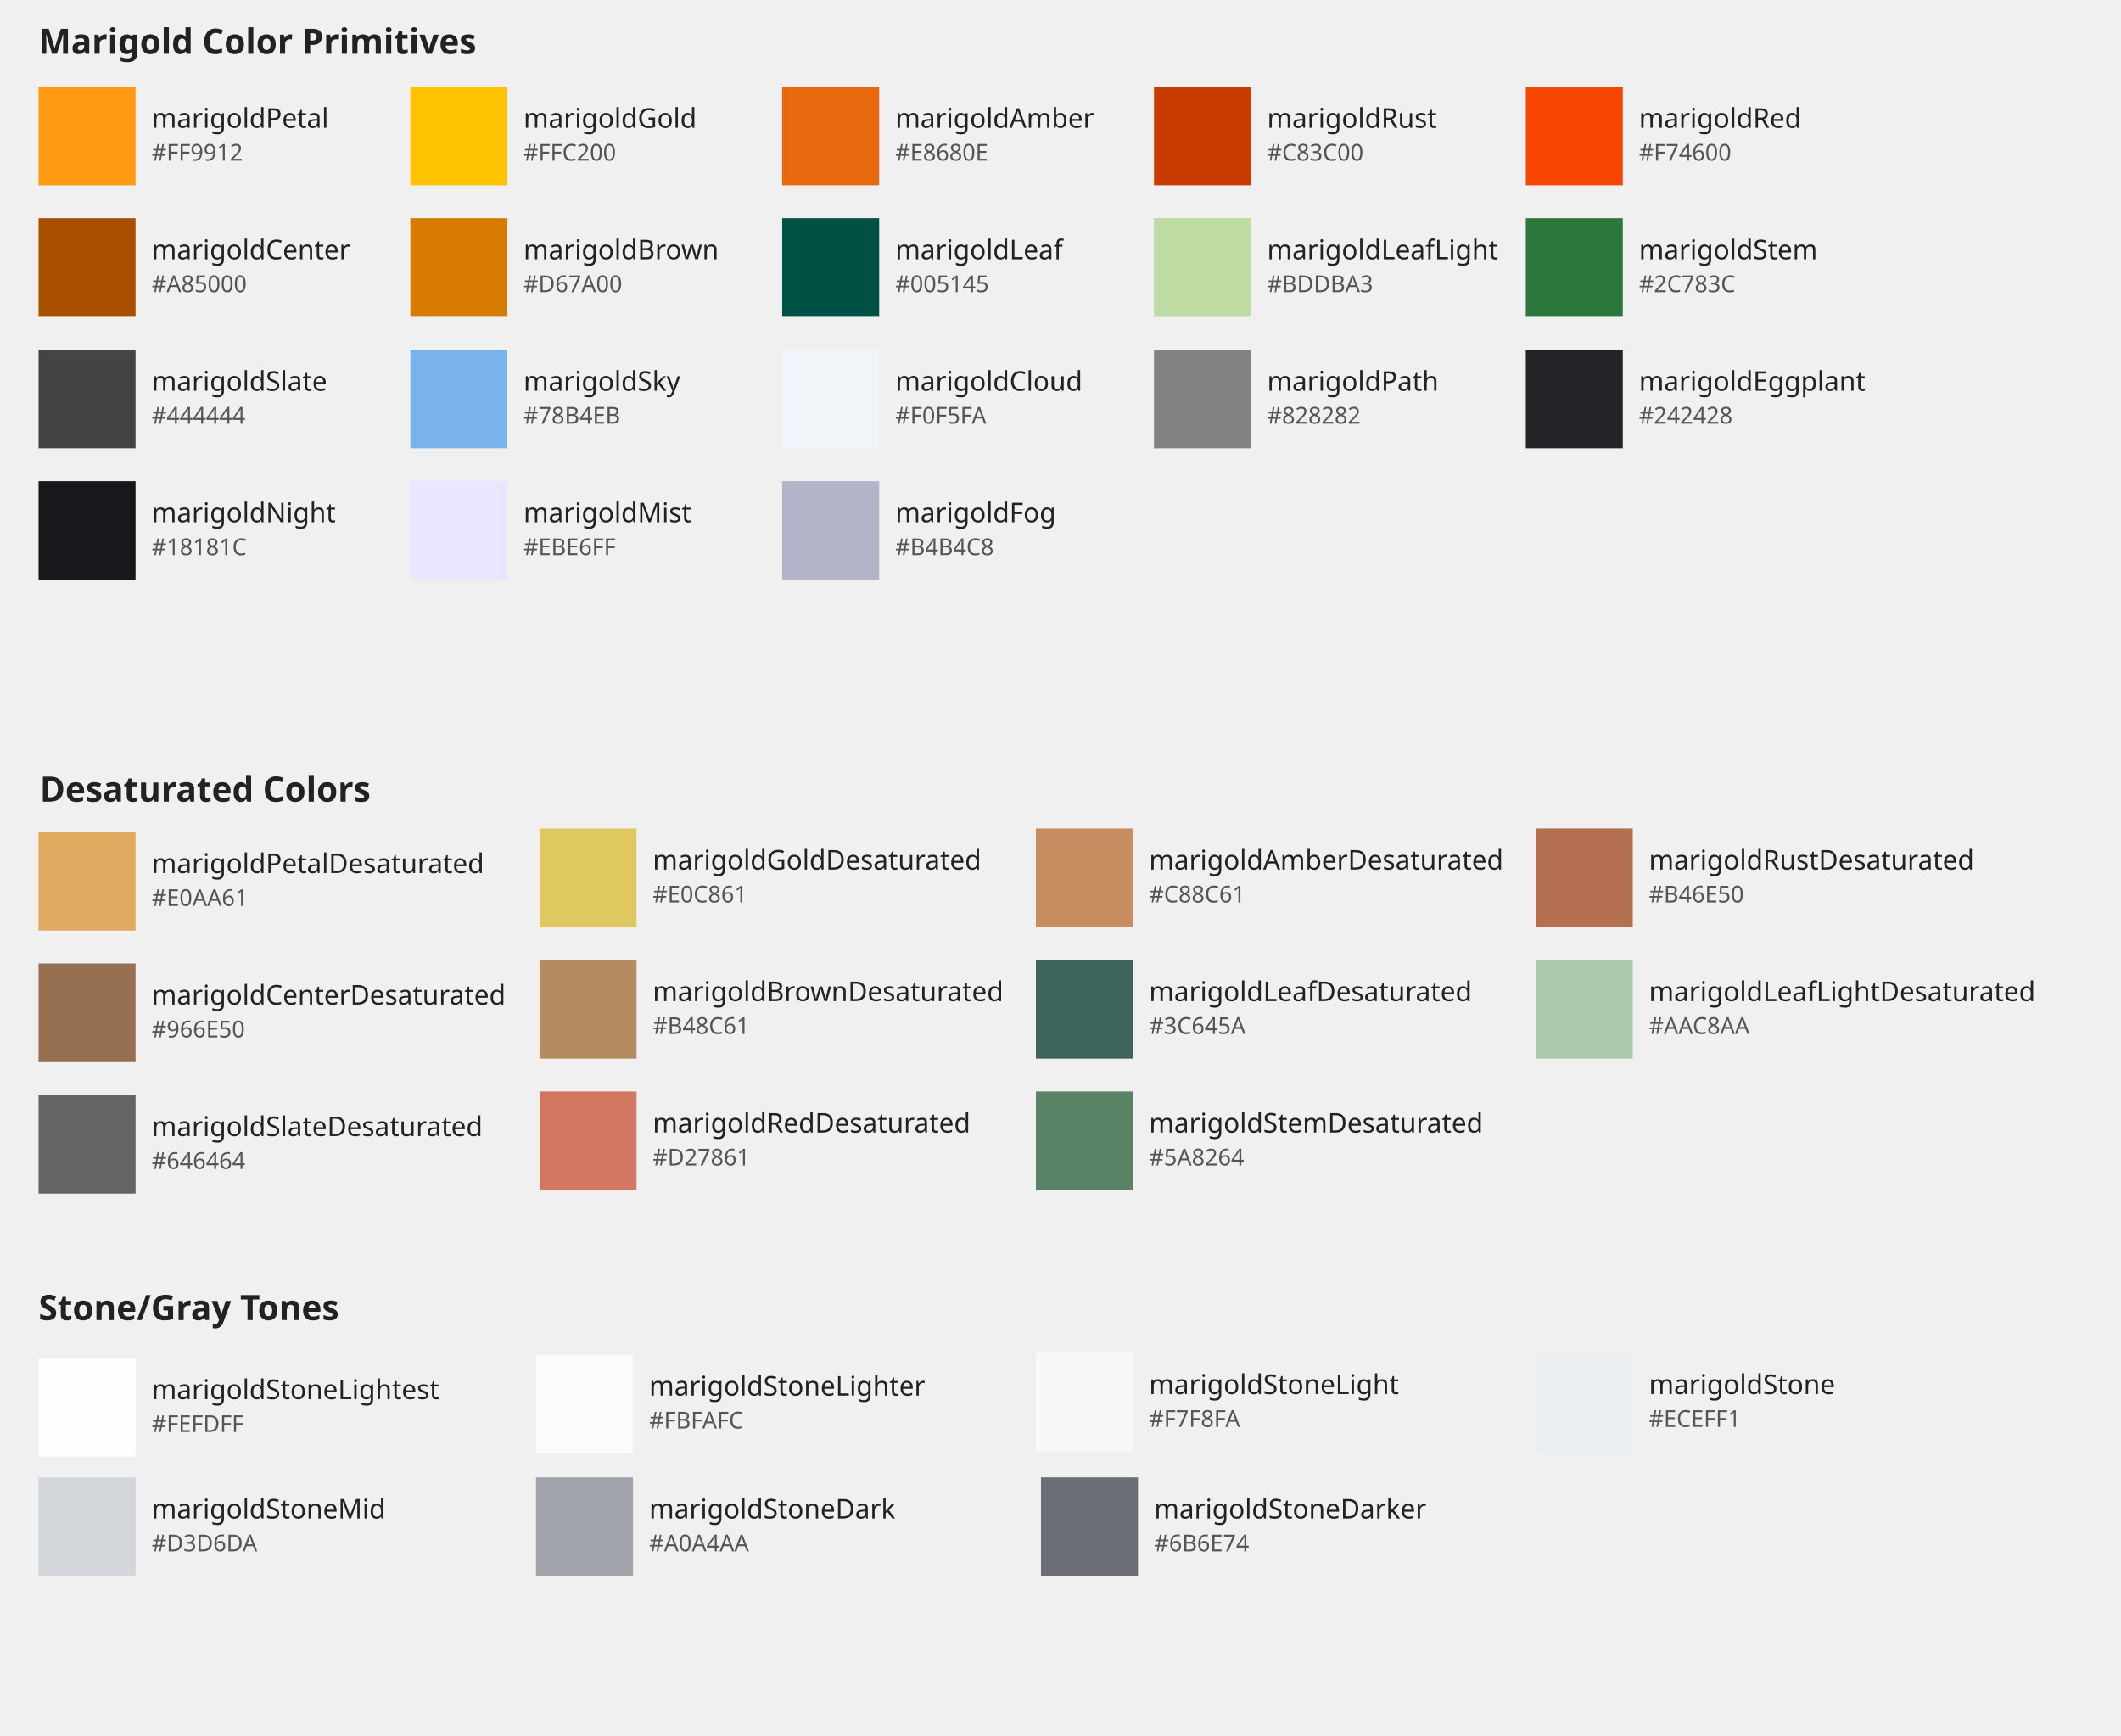
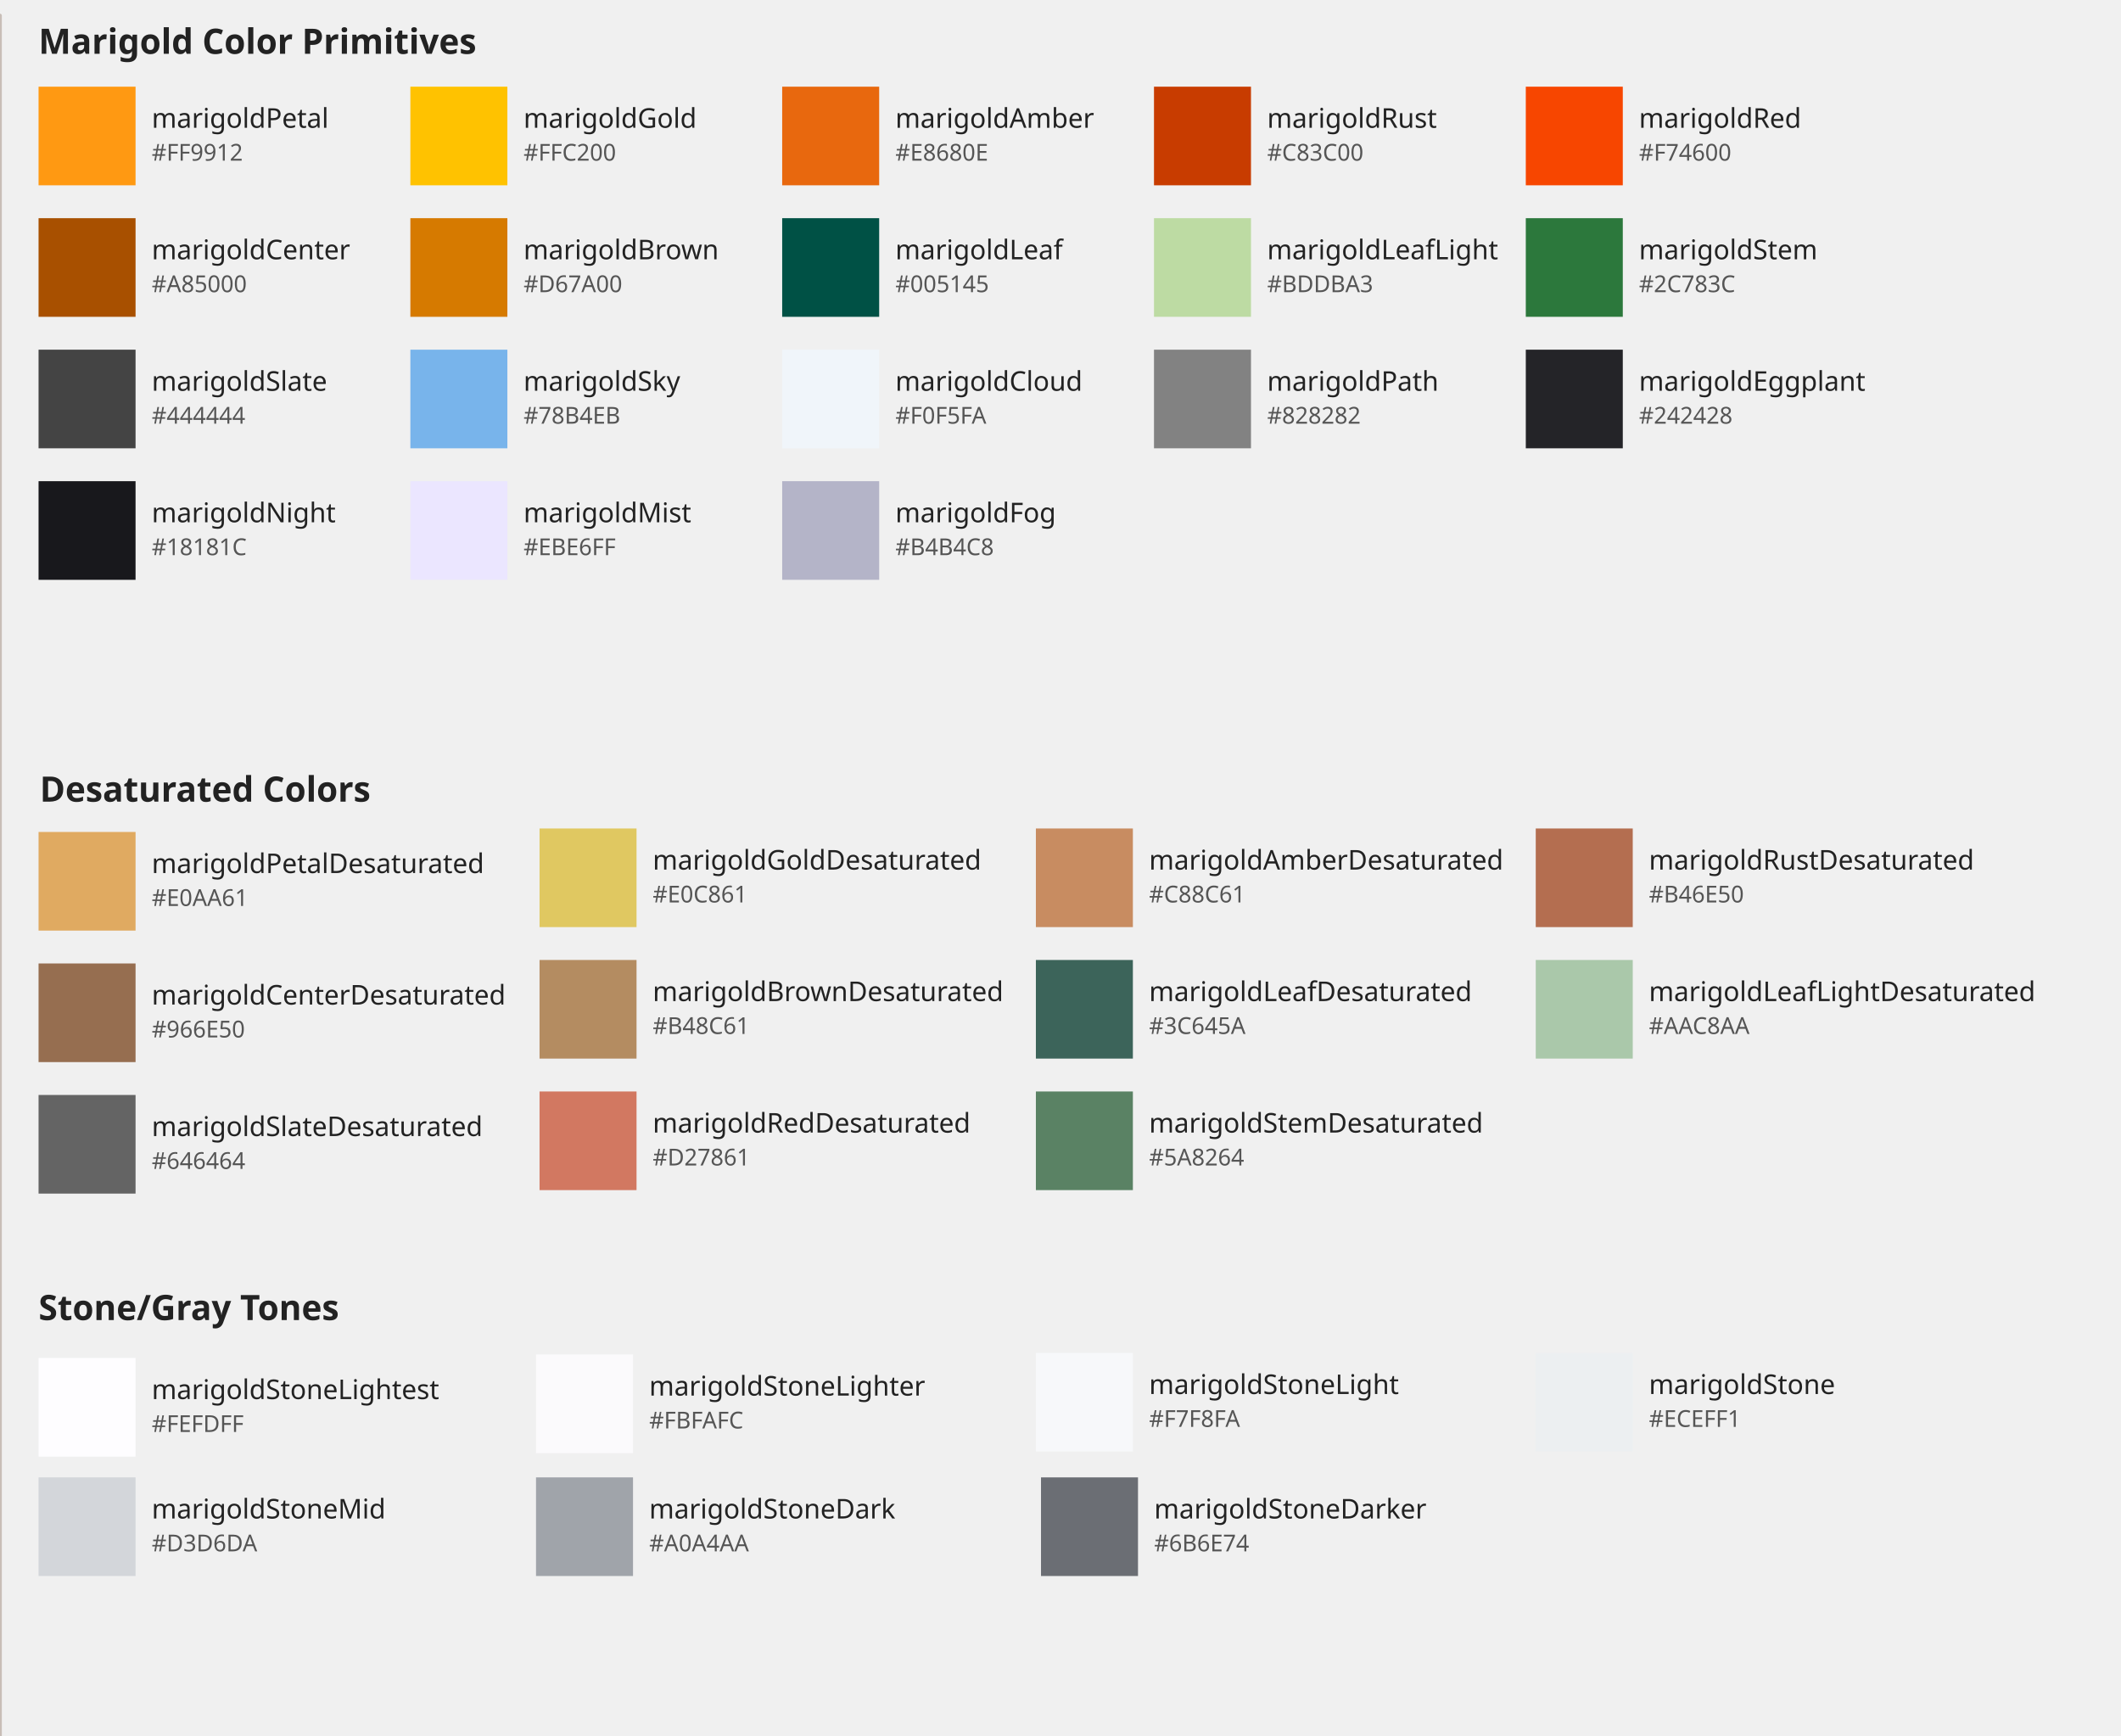
<svg xmlns="http://www.w3.org/2000/svg" width="1100" height="900" style="background:#fff;font-family:sans-serif" version="1.1" id="svg71">
  <defs id="defs71" />
  <style id="style1">
    .label { font-size: 14px; fill: #222; }
    .hex { font-size: 12px; fill: #555; }
    .title { font-size: 18px; font-weight: bold; fill: #222; }
  </style>
  <text x="20.167" y="27.671" class="title" id="text1" transform="scale(0.9917376,1.008331)" style="stroke-width:1">Marigold Color Primitives</text>
  <text x="20.801" y="412.274" class="title" id="text2" transform="scale(0.9917376,1.008331)" style="stroke-width:1">Desaturated Colors</text>
  <text x="20.167" y="678.884" class="title" id="text3" transform="scale(0.9917376,1.008331)" style="stroke-width:1">Stone/Gray Tones</text>
  <rect x="20" y="44.95" width="50.303" height="51.145" fill="#ff9912" id="rect3" style="stroke-width:1" />
  <text x="79.343" y="65.713" class="label" id="text4" transform="scale(0.9917376,1.008331)" style="stroke-width:1">marigoldPetal</text>
  <text x="79.343" y="82.62" class="hex" id="text5" transform="scale(0.9917376,1.008331)" style="stroke-width:1">#FF9912</text>
  <rect x="212.829" y="44.95" width="50.303" height="51.145" fill="#ffc200" id="rect5" style="stroke-width:1" />
  <text x="273.778" y="65.713" class="label" id="text6" transform="scale(0.9917376,1.008331)" style="stroke-width:1">marigoldGold</text>
  <text x="273.778" y="82.62" class="hex" id="text7" transform="scale(0.9917376,1.008331)" style="stroke-width:1">#FFC200</text>
  <rect x="405.658" y="44.95" width="50.303" height="51.145" fill="#e8680e" id="rect7" style="stroke-width:1" />
  <text x="468.214" y="65.713" class="label" id="text8" transform="scale(0.9917376,1.008331)" style="stroke-width:1">marigoldAmber</text>
  <text x="468.214" y="82.62" class="hex" id="text9" transform="scale(0.9917376,1.008331)" style="stroke-width:1">#E8680E</text>
  <rect x="598.487" y="44.95" width="50.303" height="51.145" fill="#c83c00" id="rect9" style="stroke-width:1" />
  <text x="662.649" y="65.713" class="label" id="text10" transform="scale(0.9917376,1.008331)" style="stroke-width:1">marigoldRust</text>
  <text x="662.649" y="82.62" class="hex" id="text11" transform="scale(0.9917376,1.008331)" style="stroke-width:1">#C83C00</text>
  <rect x="791.316" y="44.95" width="50.303" height="51.145" fill="#f74600" id="rect11" style="stroke-width:1" />
  <text x="857.085" y="65.713" class="label" id="text12" transform="scale(0.9917376,1.008331)" style="stroke-width:1">marigoldRed</text>
  <text x="857.085" y="82.62" class="hex" id="text13" transform="scale(0.9917376,1.008331)" style="stroke-width:1">#F74600</text>
  <rect x="20" y="113.143" width="50.303" height="51.145" fill="#a85000" id="rect13" style="stroke-width:1" />
  <text x="79.343" y="133.343" class="label" id="text14" transform="scale(0.9917376,1.008331)" style="stroke-width:1">marigoldCenter</text>
  <text x="79.343" y="150.25" class="hex" id="text15" transform="scale(0.9917376,1.008331)" style="stroke-width:1">#A85000</text>
  <rect x="212.829" y="113.143" width="50.303" height="51.145" fill="#d67a00" id="rect15" style="stroke-width:1" />
  <text x="273.778" y="133.343" class="label" id="text16" transform="scale(0.9917376,1.008331)" style="stroke-width:1">marigoldBrown</text>
  <text x="273.778" y="150.25" class="hex" id="text17" transform="scale(0.9917376,1.008331)" style="stroke-width:1">#D67A00</text>
  <rect x="405.658" y="113.143" width="50.303" height="51.145" fill="#005145" id="rect17" style="stroke-width:1" />
  <text x="468.214" y="133.343" class="label" id="text18" transform="scale(0.9917376,1.008331)" style="stroke-width:1">marigoldLeaf</text>
  <text x="468.214" y="150.25" class="hex" id="text19" transform="scale(0.9917376,1.008331)" style="stroke-width:1">#005145</text>
  <rect x="598.487" y="113.143" width="50.303" height="51.145" fill="#bddba3" id="rect19" style="stroke-width:1" />
  <text x="662.649" y="133.343" class="label" id="text20" transform="scale(0.9917376,1.008331)" style="stroke-width:1">marigoldLeafLight</text>
  <text x="662.649" y="150.25" class="hex" id="text21" transform="scale(0.9917376,1.008331)" style="stroke-width:1">#BDDBA3</text>
  <rect x="791.316" y="113.143" width="50.303" height="51.145" fill="#2c783c" id="rect21" style="stroke-width:1" />
  <text x="857.085" y="133.343" class="label" id="text22" transform="scale(0.9917376,1.008331)" style="stroke-width:1">marigoldStem</text>
  <text x="857.085" y="150.25" class="hex" id="text23" transform="scale(0.9917376,1.008331)" style="stroke-width:1">#2C783C</text>
  <rect x="20" y="181.336" width="50.303" height="51.145" fill="#444444" id="rect23" style="stroke-width:1" />
  <text x="79.343" y="200.972" class="label" id="text24" transform="scale(0.9917376,1.008331)" style="stroke-width:1">marigoldSlate</text>
  <text x="79.343" y="217.88" class="hex" id="text25" transform="scale(0.9917376,1.008331)" style="stroke-width:1">#444444</text>
  <rect x="212.829" y="181.336" width="50.303" height="51.145" fill="#78b4eb" id="rect25" style="stroke-width:1" />
  <text x="273.778" y="200.972" class="label" id="text26" transform="scale(0.9917376,1.008331)" style="stroke-width:1">marigoldSky</text>
  <text x="273.778" y="217.88" class="hex" id="text27" transform="scale(0.9917376,1.008331)" style="stroke-width:1">#78B4EB</text>
  <rect x="405.658" y="181.336" width="50.303" height="51.145" fill="#f0f5fa" id="rect27" style="stroke-width:1" />
  <text x="468.214" y="200.972" class="label" id="text28" transform="scale(0.9917376,1.008331)" style="stroke-width:1">marigoldCloud</text>
  <text x="468.214" y="217.88" class="hex" id="text29" transform="scale(0.9917376,1.008331)" style="stroke-width:1">#F0F5FA</text>
  <rect x="598.487" y="181.336" width="50.303" height="51.145" fill="#828282" id="rect29" style="stroke-width:1" />
  <text x="662.649" y="200.972" class="label" id="text30" transform="scale(0.9917376,1.008331)" style="stroke-width:1">marigoldPath</text>
  <text x="662.649" y="217.88" class="hex" id="text31" transform="scale(0.9917376,1.008331)" style="stroke-width:1">#828282</text>
  <rect x="791.316" y="181.336" width="50.303" height="51.145" fill="#242428" id="rect31" style="stroke-width:1" />
  <text x="857.085" y="200.972" class="label" id="text32" transform="scale(0.9917376,1.008331)" style="stroke-width:1">marigoldEggplant</text>
  <text x="857.085" y="217.88" class="hex" id="text33" transform="scale(0.9917376,1.008331)" style="stroke-width:1">#242428</text>
  <rect x="20" y="249.529" width="50.303" height="51.145" fill="#18181c" id="rect33" style="stroke-width:1" />
  <text x="79.343" y="268.602" class="label" id="text34" transform="scale(0.9917376,1.008331)" style="stroke-width:1">marigoldNight</text>
  <text x="79.343" y="285.509" class="hex" id="text35" transform="scale(0.9917376,1.008331)" style="stroke-width:1">#18181C</text>
  <rect x="212.829" y="249.529" width="50.303" height="51.145" fill="#ebe6ff" id="rect35" style="stroke-width:1" />
  <text x="273.778" y="268.602" class="label" id="text36" transform="scale(0.9917376,1.008331)" style="stroke-width:1">marigoldMist</text>
  <text x="273.778" y="285.509" class="hex" id="text37" transform="scale(0.9917376,1.008331)" style="stroke-width:1">#EBE6FF</text>
  <rect x="405.658" y="249.529" width="50.303" height="51.145" fill="#b4b4c8" id="rect37" style="stroke-width:1" />
  <text x="468.214" y="268.602" class="label" id="text38" transform="scale(0.9917376,1.008331)" style="stroke-width:1">marigoldFog</text>
  <text x="468.214" y="285.509" class="hex" id="text39" transform="scale(0.9917376,1.008331)" style="stroke-width:1">#B4B4C8</text>
  <rect x="20" y="431.436" width="50.303" height="51.145" fill="#e0aa61" id="rect39" style="stroke-width:1" />
  <text x="79.343" y="449.005" class="label" id="text40" transform="scale(0.9917376,1.008331)" style="stroke-width:1">marigoldPetalDesaturated</text>
  <text x="79.343" y="465.913" class="hex" id="text41" transform="scale(0.9917376,1.008331)" style="stroke-width:1">#E0AA61</text>
  <rect x="279.818" y="429.627" width="50.303" height="51.145" fill="#e0c861" id="rect41" style="stroke-width:1" />
  <text x="341.325" y="447.212" class="label" id="text42" transform="scale(0.9917376,1.008331)" style="stroke-width:1">marigoldGoldDesaturated</text>
  <text x="341.325" y="464.119" class="hex" id="text43" transform="scale(0.9917376,1.008331)" style="stroke-width:1">#E0C861</text>
  <rect x="537.235" y="429.627" width="50.303" height="51.145" fill="#c88c61" id="rect43" style="stroke-width:1" />
  <text x="600.887" y="447.212" class="label" id="text44" transform="scale(0.9917376,1.008331)" style="stroke-width:1">marigoldAmberDesaturated</text>
  <text x="600.887" y="464.119" class="hex" id="text45" transform="scale(0.9917376,1.008331)" style="stroke-width:1">#C88C61</text>
  <rect x="796.477" y="429.627" width="50.303" height="51.145" fill="#b46e50" id="rect45" style="stroke-width:1" />
  <text x="862.288" y="447.212" class="label" id="text46" transform="scale(0.9917376,1.008331)" style="stroke-width:1">marigoldRustDesaturated</text>
  <text x="862.288" y="464.119" class="hex" id="text47" transform="scale(0.9917376,1.008331)" style="stroke-width:1">#B46E50</text>
  <rect x="279.818" y="566.014" width="50.303" height="51.145" fill="#d27861" id="rect47" style="stroke-width:1" />
  <text x="341.325" y="582.471" class="label" id="text48" transform="scale(0.9917376,1.008331)" style="stroke-width:1">marigoldRedDesaturated</text>
  <text x="341.325" y="599.379" class="hex" id="text49" transform="scale(0.9917376,1.008331)" style="stroke-width:1">#D27861</text>
  <rect x="20" y="499.629" width="50.303" height="51.145" fill="#966e50" id="rect49" style="stroke-width:1" />
  <text x="79.343" y="516.635" class="label" id="text50" transform="scale(0.9917376,1.008331)" style="stroke-width:1">marigoldCenterDesaturated</text>
  <text x="79.343" y="533.543" class="hex" id="text51" transform="scale(0.9917376,1.008331)" style="stroke-width:1">#966E50</text>
  <rect x="279.818" y="497.821" width="50.303" height="51.145" fill="#b48c61" id="rect51" style="stroke-width:1" />
  <text x="341.325" y="514.842" class="label" id="text52" transform="scale(0.9917376,1.008331)" style="stroke-width:1">marigoldBrownDesaturated</text>
  <text x="341.325" y="531.749" class="hex" id="text53" transform="scale(0.9917376,1.008331)" style="stroke-width:1">#B48C61</text>
  <rect x="537.235" y="497.821" width="50.303" height="51.145" fill="#3c645a" id="rect53" style="stroke-width:1" />
  <text x="600.887" y="514.842" class="label" id="text54" transform="scale(0.9917376,1.008331)" style="stroke-width:1">marigoldLeafDesaturated</text>
  <text x="600.887" y="531.749" class="hex" id="text55" transform="scale(0.9917376,1.008331)" style="stroke-width:1">#3C645A</text>
  <rect x="796.477" y="497.821" width="50.303" height="51.145" fill="#aac8aa" id="rect55" style="stroke-width:1" />
  <text x="862.288" y="514.842" class="label" id="text56" transform="scale(0.9917376,1.008331)" style="stroke-width:1">marigoldLeafLightDesaturated</text>
  <text x="862.288" y="531.749" class="hex" id="text57" transform="scale(0.9917376,1.008331)" style="stroke-width:1">#AAC8AA</text>
  <rect x="537.235" y="566.014" width="50.303" height="51.145" fill="#5a8264" id="rect57" style="stroke-width:1" />
  <text x="600.887" y="582.471" class="label" id="text58" transform="scale(0.9917376,1.008331)" style="stroke-width:1">marigoldStemDesaturated</text>
  <text x="600.887" y="599.379" class="hex" id="text59" transform="scale(0.9917376,1.008331)" style="stroke-width:1">#5A8264</text>
  <rect x="20" y="567.822" width="50.303" height="51.145" fill="#646464" id="rect59" style="stroke-width:1" />
  <text x="79.343" y="584.265" class="label" id="text60" transform="scale(0.9917376,1.008331)" style="stroke-width:1">marigoldSlateDesaturated</text>
  <text x="79.343" y="601.172" class="hex" id="text61" transform="scale(0.9917376,1.008331)" style="stroke-width:1">#646464</text>
  <rect x="537.235" y="701.588" width="50.303" height="51.145" fill="#f7f8fa" id="rect61" style="stroke-width:1" />
  <text x="600.887" y="716.925" class="label" id="text62" transform="scale(0.9917376,1.008331)" style="stroke-width:1">marigoldStoneLight</text>
  <text x="600.887" y="733.833" class="hex" id="text63" transform="scale(0.9917376,1.008331)" style="stroke-width:1">#F7F8FA</text>
  <rect x="796.477" y="701.588" width="50.303" height="51.145" fill="#eceff1" id="rect63" style="stroke-width:1" />
  <text x="862.288" y="716.925" class="label" id="text64" transform="scale(0.9917376,1.008331)" style="stroke-width:1">marigoldStone</text>
  <text x="862.288" y="733.833" class="hex" id="text65" transform="scale(0.9917376,1.008331)" style="stroke-width:1">#ECEFF1</text>
  <rect x="20" y="766.13" width="50.303" height="51.145" fill="#d3d6da" id="rect65" style="stroke-width:1" />
  <text x="79.343" y="780.934" class="label" id="text66" transform="scale(0.9917376,1.008331)" style="stroke-width:1">marigoldStoneMid</text>
  <text x="79.343" y="797.841" class="hex" id="text67" transform="scale(0.9917376,1.008331)" style="stroke-width:1">#D3D6DA</text>
  <rect x="277.994" y="766.13" width="50.303" height="51.145" fill="#a0a4aa" id="rect67" style="stroke-width:1" />
  <text x="339.486" y="780.934" class="label" id="text68" transform="scale(0.9917376,1.008331)" style="stroke-width:1">marigoldStoneDark</text>
  <text x="339.486" y="797.841" class="hex" id="text69" transform="scale(0.9917376,1.008331)" style="stroke-width:1">#A0A4AA</text>
  <rect x="539.888" y="766.13" width="50.303" height="51.145" fill="#6b6e74" id="rect69" style="stroke-width:1" />
  <text x="603.563" y="780.934" class="label" id="text70" transform="scale(0.9917376,1.008331)" style="stroke-width:1">marigoldStoneDarker</text>
  <text x="603.563" y="797.841" class="hex" id="text71" transform="scale(0.9917376,1.008331)" style="stroke-width:1">#6B6E74</text>
  <rect x="277.994" y="702.4" width="50.303" height="51.145" fill="#f7f8fa" id="rect61-7" style="font-family:sans-serif;stroke-width:1;fill:#fbfafc;fill-opacity:1" />
  <text x="339.486" y="717.731" class="label" id="text62-9" transform="scale(0.9917376,1.008331)" style="font-size:14px;font-family:sans-serif;fill:#222222;stroke-width:1">marigoldStoneLighter</text>
  <text x="339.486" y="734.638" class="hex" id="text63-3" transform="scale(0.9917376,1.008331)" style="font-size:12px;font-family:sans-serif;fill:#555555;stroke-width:1">#FBFAFC</text>
  <rect x="20" y="704.208" width="50.303" height="51.145" fill="#f7f8fa" id="rect61-7-8" style="font-family:sans-serif;stroke-width:1;fill:#fefdff;fill-opacity:1" />
  <text x="79.343" y="719.524" class="label" id="text62-9-0" transform="scale(0.9917376,1.008331)" style="font-size:14px;font-family:sans-serif;fill:#222222;stroke-width:1">marigoldStoneLightest</text>
  <text x="79.343" y="736.432" class="hex" id="text63-3-2" transform="scale(0.9917376,1.008331)" style="font-size:12px;font-family:sans-serif;fill:#555555;stroke-width:1">#FEFDFF</text>
+   <rect style="fill:#333333;fill-opacity:1;stroke:#c8beb7;stroke-width:1.89;stroke-linecap:round;stroke-linejoin:round;stroke-miterlimit:28;paint-order:markers stroke fill" id="rect1" width="1241.261" height="891.966" x="-1241.261" y="8.034" />
+   <text x="-1215.313" y="41.87" class="title" id="text1-3" transform="scale(0.9917376,1.008331)" style="font-weight:bold;font-size:18px;font-family:sans-serif;fill:#ffffff;fill-opacity:1;stroke-width:1">Marigold Color Primitives</text>
+   <text x="-1214.678" y="426.473" class="title" id="text2-9" transform="scale(0.9917376,1.008331)" style="font-weight:bold;font-size:18px;font-family:sans-serif;fill:#ffffff;fill-opacity:1;stroke-width:1">Desaturated Colors</text>
+   <text x="-1215.313" y="693.083" class="title" id="text3-9" transform="scale(0.9917376,1.008331)" style="font-weight:bold;font-size:18px;font-family:sans-serif;fill:#ffffff;fill-opacity:1;stroke-width:1">Stone/Gray Tones</text>
+   <rect x="-1205.271" y="59.268" width="50.303" height="51.145" fill="#ff9912" id="rect3-9" style="font-family:sans-serif;stroke-width:1" />
+   <text x="-1156.137" y="79.912" class="label" id="text4-1" transform="scale(0.9917376,1.008331)" style="font-size:14px;font-family:sans-serif;fill:#ffffff;fill-opacity:1;stroke-width:1">marigoldPetal</text>
+   <text x="-1156.137" y="96.82" class="hex" id="text5-7" transform="scale(0.9917376,1.008331)" style="font-size:12px;font-family:sans-serif;fill:#ffffff;fill-opacity:1;stroke-width:1">#FF9912</text>
+   <rect x="-1012.442" y="59.268" width="50.303" height="51.145" fill="#ffc200" id="rect5-2" style="font-family:sans-serif;stroke-width:1" />
+   <text x="-961.701" y="79.912" class="label" id="text6-3" transform="scale(0.9917376,1.008331)" style="font-size:14px;font-family:sans-serif;fill:#ffffff;fill-opacity:1;stroke-width:1">marigoldGold</text>
+   <text x="-961.701" y="96.82" class="hex" id="text7-6" transform="scale(0.9917376,1.008331)" style="font-size:12px;font-family:sans-serif;fill:#ffffff;fill-opacity:1;stroke-width:1">#FFC200</text>
+   <rect x="-819.613" y="59.268" width="50.303" height="51.145" fill="#e8680e" id="rect7-5" style="font-family:sans-serif;stroke-width:1" />
+   <text x="-767.266" y="79.912" class="label" id="text8-5" transform="scale(0.9917376,1.008331)" style="font-size:14px;font-family:sans-serif;fill:#ffffff;fill-opacity:1;stroke-width:1">marigoldAmber</text>
+   <text x="-767.266" y="96.82" class="hex" id="text9-8" transform="scale(0.9917376,1.008331)" style="font-size:12px;font-family:sans-serif;fill:#ffffff;fill-opacity:1;stroke-width:1">#E8680E</text>
+   <rect x="-626.784" y="59.268" width="50.303" height="51.145" fill="#c83c00" id="rect9-1" style="font-family:sans-serif;stroke-width:1" />
+   <text x="-572.83" y="79.912" class="label" id="text10-4" transform="scale(0.9917376,1.008331)" style="font-size:14px;font-family:sans-serif;fill:#ffffff;fill-opacity:1;stroke-width:1">marigoldRust</text>
+   <text x="-572.83" y="96.82" class="hex" id="text11-7" transform="scale(0.9917376,1.008331)" style="font-size:12px;font-family:sans-serif;fill:#ffffff;fill-opacity:1;stroke-width:1">#C83C00</text>
+   <rect x="-433.955" y="59.268" width="50.303" height="51.145" fill="#f74600" id="rect11-1" style="font-family:sans-serif;stroke-width:1" />
+   <text x="-378.395" y="79.912" class="label" id="text12-3" transform="scale(0.9917376,1.008331)" style="font-size:14px;font-family:sans-serif;fill:#ffffff;fill-opacity:1;stroke-width:1">marigoldRed</text>
+   <text x="-378.395" y="96.82" class="hex" id="text13-8" transform="scale(0.9917376,1.008331)" style="font-size:12px;font-family:sans-serif;fill:#ffffff;fill-opacity:1;stroke-width:1">#F74600</text>
+   <rect x="-1205.271" y="127.461" width="50.303" height="51.145" fill="#a85000" id="rect13-4" style="font-family:sans-serif;stroke-width:1" />
+   <text x="-1156.137" y="147.542" class="label" id="text14-8" transform="scale(0.9917376,1.008331)" style="font-size:14px;font-family:sans-serif;fill:#ffffff;fill-opacity:1;stroke-width:1">marigoldCenter</text>
+   <text x="-1156.137" y="164.449" class="hex" id="text15-0" transform="scale(0.9917376,1.008331)" style="font-size:12px;font-family:sans-serif;fill:#ffffff;fill-opacity:1;stroke-width:1">#A85000</text>
+   <rect x="-1012.442" y="127.461" width="50.303" height="51.145" fill="#d67a00" id="rect15-4" style="font-family:sans-serif;stroke-width:1" />
+   <text x="-961.701" y="147.542" class="label" id="text16-6" transform="scale(0.9917376,1.008331)" style="font-size:14px;font-family:sans-serif;fill:#ffffff;fill-opacity:1;stroke-width:1">marigoldBrown</text>
+   <text x="-961.701" y="164.449" class="hex" id="text17-0" transform="scale(0.9917376,1.008331)" style="font-size:12px;font-family:sans-serif;fill:#ffffff;fill-opacity:1;stroke-width:1">#D67A00</text>
+   <rect x="-819.613" y="127.461" width="50.303" height="51.145" fill="#005145" id="rect17-3" style="font-family:sans-serif;stroke-width:1" />
+   <text x="-767.266" y="147.542" class="label" id="text18-2" transform="scale(0.9917376,1.008331)" style="font-size:14px;font-family:sans-serif;fill:#ffffff;fill-opacity:1;stroke-width:1">marigoldLeaf</text>
+   <text x="-767.266" y="164.449" class="hex" id="text19-6" transform="scale(0.9917376,1.008331)" style="font-size:12px;font-family:sans-serif;fill:#ffffff;fill-opacity:1;stroke-width:1">#005145</text>
+   <rect x="-626.784" y="127.461" width="50.303" height="51.145" fill="#bddba3" id="rect19-9" style="font-family:sans-serif;stroke-width:1" />
+   <text x="-572.83" y="147.542" class="label" id="text20-4" transform="scale(0.9917376,1.008331)" style="font-size:14px;font-family:sans-serif;fill:#ffffff;fill-opacity:1;stroke-width:1">marigoldLeafLight</text>
+   <text x="-572.83" y="164.449" class="hex" id="text21-1" transform="scale(0.9917376,1.008331)" style="font-size:12px;font-family:sans-serif;fill:#ffffff;fill-opacity:1;stroke-width:1">#BDDBA3</text>
+   <rect x="-433.955" y="127.461" width="50.303" height="51.145" fill="#2c783c" id="rect21-3" style="font-family:sans-serif;stroke-width:1" />
+   <text x="-378.395" y="147.542" class="label" id="text22-7" transform="scale(0.9917376,1.008331)" style="font-size:14px;font-family:sans-serif;fill:#ffffff;fill-opacity:1;stroke-width:1">marigoldStem</text>
+   <text x="-378.395" y="164.449" class="hex" id="text23-8" transform="scale(0.9917376,1.008331)" style="font-size:12px;font-family:sans-serif;fill:#ffffff;fill-opacity:1;stroke-width:1">#2C783C</text>
+   <rect x="-1205.271" y="195.654" width="50.303" height="51.145" fill="#444444" id="rect23-8" style="font-family:sans-serif;stroke-width:1" />
+   <text x="-1156.137" y="215.172" class="label" id="text24-3" transform="scale(0.9917376,1.008331)" style="font-size:14px;font-family:sans-serif;fill:#ffffff;fill-opacity:1;stroke-width:1">marigoldSlate</text>
+   <text x="-1156.137" y="232.079" class="hex" id="text25-8" transform="scale(0.9917376,1.008331)" style="font-size:12px;font-family:sans-serif;fill:#ffffff;fill-opacity:1;stroke-width:1">#444444</text>
+   <rect x="-1012.442" y="195.654" width="50.303" height="51.145" fill="#78b4eb" id="rect25-1" style="font-family:sans-serif;stroke-width:1" />
+   <text x="-961.701" y="215.172" class="label" id="text26-5" transform="scale(0.9917376,1.008331)" style="font-size:14px;font-family:sans-serif;fill:#ffffff;fill-opacity:1;stroke-width:1">marigoldSky</text>
+   <text x="-961.701" y="232.079" class="hex" id="text27-3" transform="scale(0.9917376,1.008331)" style="font-size:12px;font-family:sans-serif;fill:#ffffff;fill-opacity:1;stroke-width:1">#78B4EB</text>
+   <rect x="-819.613" y="195.654" width="50.303" height="51.145" fill="#f0f5fa" id="rect27-5" style="font-family:sans-serif;stroke-width:1" />
+   <text x="-767.266" y="215.172" class="label" id="text28-4" transform="scale(0.9917376,1.008331)" style="font-size:14px;font-family:sans-serif;fill:#ffffff;fill-opacity:1;stroke-width:1">marigoldCloud</text>
+   <text x="-767.266" y="232.079" class="hex" id="text29-3" transform="scale(0.9917376,1.008331)" style="font-size:12px;font-family:sans-serif;fill:#ffffff;fill-opacity:1;stroke-width:1">#F0F5FA</text>
+   <rect x="-626.784" y="195.654" width="50.303" height="51.145" fill="#828282" id="rect29-6" style="font-family:sans-serif;stroke-width:1" />
+   <text x="-572.83" y="215.172" class="label" id="text30-5" transform="scale(0.9917376,1.008331)" style="font-size:14px;font-family:sans-serif;fill:#ffffff;fill-opacity:1;stroke-width:1">marigoldPath</text>
+   <text x="-572.83" y="232.079" class="hex" id="text31-9" transform="scale(0.9917376,1.008331)" style="font-size:12px;font-family:sans-serif;fill:#ffffff;fill-opacity:1;stroke-width:1">#828282</text>
+   <rect x="-433.955" y="195.654" width="50.303" height="51.145" fill="#242428" id="rect31-5" style="font-family:sans-serif;stroke-width:1" />
+   <text x="-378.395" y="215.172" class="label" id="text32-4" transform="scale(0.9917376,1.008331)" style="font-size:14px;font-family:sans-serif;fill:#ffffff;fill-opacity:1;stroke-width:1">marigoldEggplant</text>
+   <text x="-378.395" y="232.079" class="hex" id="text33-9" transform="scale(0.9917376,1.008331)" style="font-size:12px;font-family:sans-serif;fill:#ffffff;fill-opacity:1;stroke-width:1">#242428</text>
+   <rect x="-1205.271" y="263.847" width="50.303" height="51.145" fill="#18181c" id="rect33-1" style="font-family:sans-serif;stroke-width:1" />
+   <text x="-1156.137" y="282.801" class="label" id="text34-7" transform="scale(0.9917376,1.008331)" style="font-size:14px;font-family:sans-serif;fill:#ffffff;fill-opacity:1;stroke-width:1">marigoldNight</text>
+   <text x="-1156.137" y="299.709" class="hex" id="text35-5" transform="scale(0.9917376,1.008331)" style="font-size:12px;font-family:sans-serif;fill:#ffffff;fill-opacity:1;stroke-width:1">#18181C</text>
+   <rect x="-1012.442" y="263.847" width="50.303" height="51.145" fill="#ebe6ff" id="rect35-5" style="font-family:sans-serif;stroke-width:1" />
+   <text x="-961.701" y="282.801" class="label" id="text36-4" transform="scale(0.9917376,1.008331)" style="font-size:14px;font-family:sans-serif;fill:#ffffff;fill-opacity:1;stroke-width:1">marigoldMist</text>
+   <text x="-961.701" y="299.709" class="hex" id="text37-1" transform="scale(0.9917376,1.008331)" style="font-size:12px;font-family:sans-serif;fill:#ffffff;fill-opacity:1;stroke-width:1">#EBE6FF</text>
+   <rect x="-819.613" y="263.847" width="50.303" height="51.145" fill="#b4b4c8" id="rect37-8" style="font-family:sans-serif;stroke-width:1" />
+   <text x="-767.266" y="282.801" class="label" id="text38-8" transform="scale(0.9917376,1.008331)" style="font-size:14px;font-family:sans-serif;fill:#ffffff;fill-opacity:1;stroke-width:1">marigoldFog</text>
+   <text x="-767.266" y="299.709" class="hex" id="text39-3" transform="scale(0.9917376,1.008331)" style="font-size:12px;font-family:sans-serif;fill:#ffffff;fill-opacity:1;stroke-width:1">#B4B4C8</text>
+   <rect x="-1205.271" y="445.754" width="50.303" height="51.145" fill="#e0aa61" id="rect39-5" style="font-family:sans-serif;stroke-width:1" />
+   <text x="-1156.137" y="463.205" class="label" id="text40-2" transform="scale(0.9917376,1.008331)" style="font-size:14px;font-family:sans-serif;fill:#ffffff;fill-opacity:1;stroke-width:1">marigoldPetalDesaturated</text>
+   <text x="-1156.137" y="480.112" class="hex" id="text41-2" transform="scale(0.9917376,1.008331)" style="font-size:12px;font-family:sans-serif;fill:#ffffff;fill-opacity:1;stroke-width:1">#E0AA61</text>
+   <rect x="-945.454" y="443.945" width="50.303" height="51.145" fill="#e0c861" id="rect41-6" style="font-family:sans-serif;stroke-width:1" />
+   <text x="-894.154" y="461.411" class="label" id="text42-6" transform="scale(0.9917376,1.008331)" style="font-size:14px;font-family:sans-serif;fill:#ffffff;fill-opacity:1;stroke-width:1">marigoldGoldDesaturated</text>
+   <text x="-894.154" y="478.319" class="hex" id="text43-7" transform="scale(0.9917376,1.008331)" style="font-size:12px;font-family:sans-serif;fill:#ffffff;fill-opacity:1;stroke-width:1">#E0C861</text>
+   <rect x="-688.036" y="443.945" width="50.303" height="51.145" fill="#c88c61" id="rect43-8" style="font-family:sans-serif;stroke-width:1" />
+   <text x="-634.592" y="461.411" class="label" id="text44-4" transform="scale(0.9917376,1.008331)" style="font-size:14px;font-family:sans-serif;fill:#ffffff;fill-opacity:1;stroke-width:1">marigoldAmberDesaturated</text>
+   <text x="-634.592" y="478.319" class="hex" id="text45-1" transform="scale(0.9917376,1.008331)" style="font-size:12px;font-family:sans-serif;fill:#ffffff;fill-opacity:1;stroke-width:1">#C88C61</text>
+   <rect x="-428.794" y="443.945" width="50.303" height="51.145" fill="#b46e50" id="rect45-7" style="font-family:sans-serif;stroke-width:1" />
+   <text x="-373.191" y="461.411" class="label" id="text46-1" transform="scale(0.9917376,1.008331)" style="font-size:14px;font-family:sans-serif;fill:#ffffff;fill-opacity:1;stroke-width:1">marigoldRustDesaturated</text>
+   <text x="-373.191" y="478.319" class="hex" id="text47-8" transform="scale(0.9917376,1.008331)" style="font-size:12px;font-family:sans-serif;fill:#ffffff;fill-opacity:1;stroke-width:1">#B46E50</text>
+   <rect x="-945.454" y="580.331" width="50.303" height="51.145" fill="#d27861" id="rect47-7" style="font-family:sans-serif;stroke-width:1" />
+   <text x="-894.154" y="596.671" class="label" id="text48-8" transform="scale(0.9917376,1.008331)" style="font-size:14px;font-family:sans-serif;fill:#ffffff;fill-opacity:1;stroke-width:1">marigoldRedDesaturated</text>
+   <text x="-894.154" y="613.578" class="hex" id="text49-7" transform="scale(0.9917376,1.008331)" style="font-size:12px;font-family:sans-serif;fill:#ffffff;fill-opacity:1;stroke-width:1">#D27861</text>
+   <rect x="-1205.271" y="513.947" width="50.303" height="51.145" fill="#966e50" id="rect49-7" style="font-family:sans-serif;stroke-width:1" />
+   <text x="-1156.137" y="530.835" class="label" id="text50-4" transform="scale(0.9917376,1.008331)" style="font-size:14px;font-family:sans-serif;fill:#ffffff;fill-opacity:1;stroke-width:1">marigoldCenterDesaturated</text>
+   <text x="-1156.137" y="547.742" class="hex" id="text51-4" transform="scale(0.9917376,1.008331)" style="font-size:12px;font-family:sans-serif;fill:#ffffff;fill-opacity:1;stroke-width:1">#966E50</text>
+   <rect x="-945.454" y="512.138" width="50.303" height="51.145" fill="#b48c61" id="rect51-9" style="font-family:sans-serif;stroke-width:1" />
+   <text x="-894.154" y="529.041" class="label" id="text52-1" transform="scale(0.9917376,1.008331)" style="font-size:14px;font-family:sans-serif;fill:#ffffff;fill-opacity:1;stroke-width:1">marigoldBrownDesaturated</text>
+   <text x="-894.154" y="545.949" class="hex" id="text53-5" transform="scale(0.9917376,1.008331)" style="font-size:12px;font-family:sans-serif;fill:#ffffff;fill-opacity:1;stroke-width:1">#B48C61</text>
+   <rect x="-688.036" y="512.138" width="50.303" height="51.145" fill="#3c645a" id="rect53-5" style="font-family:sans-serif;stroke-width:1" />
+   <text x="-634.592" y="529.041" class="label" id="text54-5" transform="scale(0.9917376,1.008331)" style="font-size:14px;font-family:sans-serif;fill:#ffffff;fill-opacity:1;stroke-width:1">marigoldLeafDesaturated</text>
+   <text x="-634.592" y="545.949" class="hex" id="text55-8" transform="scale(0.9917376,1.008331)" style="font-size:12px;font-family:sans-serif;fill:#ffffff;fill-opacity:1;stroke-width:1">#3C645A</text>
+   <rect x="-428.794" y="512.138" width="50.303" height="51.145" fill="#aac8aa" id="rect55-2" style="font-family:sans-serif;stroke-width:1" />
+   <text x="-373.191" y="529.041" class="label" id="text56-9" transform="scale(0.9917376,1.008331)" style="font-size:14px;font-family:sans-serif;fill:#ffffff;fill-opacity:1;stroke-width:1">marigoldLeafLightDesaturated</text>
+   <text x="-373.191" y="545.949" class="hex" id="text57-8" transform="scale(0.9917376,1.008331)" style="font-size:12px;font-family:sans-serif;fill:#ffffff;fill-opacity:1;stroke-width:1">#AAC8AA</text>
+   <rect x="-688.036" y="580.331" width="50.303" height="51.145" fill="#5a8264" id="rect57-2" style="font-family:sans-serif;stroke-width:1" />
+   <text x="-634.592" y="596.671" class="label" id="text58-0" transform="scale(0.9917376,1.008331)" style="font-size:14px;font-family:sans-serif;fill:#ffffff;fill-opacity:1;stroke-width:1">marigoldStemDesaturated</text>
+   <text x="-634.592" y="613.578" class="hex" id="text59-7" transform="scale(0.9917376,1.008331)" style="font-size:12px;font-family:sans-serif;fill:#ffffff;fill-opacity:1;stroke-width:1">#5A8264</text>
+   <rect x="-1205.271" y="582.14" width="50.303" height="51.145" fill="#646464" id="rect59-4" style="font-family:sans-serif;stroke-width:1" />
+   <text x="-1156.137" y="598.464" class="label" id="text60-8" transform="scale(0.9917376,1.008331)" style="font-size:14px;font-family:sans-serif;fill:#ffffff;fill-opacity:1;stroke-width:1">marigoldSlateDesaturated</text>
+   <text x="-1156.137" y="615.372" class="hex" id="text61-5" transform="scale(0.9917376,1.008331)" style="font-size:12px;font-family:sans-serif;fill:#ffffff;fill-opacity:1;stroke-width:1">#646464</text>
+   <rect x="-688.036" y="715.906" width="50.303" height="51.145" fill="#f7f8fa" id="rect61-8" style="font-family:sans-serif;stroke-width:1" />
+   <text x="-634.592" y="731.125" class="label" id="text62-3" transform="scale(0.9917376,1.008331)" style="font-size:14px;font-family:sans-serif;fill:#ffffff;fill-opacity:1;stroke-width:1">marigoldStoneLight</text>
+   <text x="-634.592" y="748.032" class="hex" id="text63-0" transform="scale(0.9917376,1.008331)" style="font-size:12px;font-family:sans-serif;fill:#ffffff;fill-opacity:1;stroke-width:1">#F7F8FA</text>
+   <rect x="-428.794" y="715.906" width="50.303" height="51.145" fill="#eceff1" id="rect63-6" style="font-family:sans-serif;stroke-width:1" />
+   <text x="-373.191" y="731.125" class="label" id="text64-2" transform="scale(0.9917376,1.008331)" style="font-size:14px;font-family:sans-serif;fill:#ffffff;fill-opacity:1;stroke-width:1">marigoldStone</text>
+   <text x="-373.191" y="748.032" class="hex" id="text65-2" transform="scale(0.9917376,1.008331)" style="font-size:12px;font-family:sans-serif;fill:#ffffff;fill-opacity:1;stroke-width:1">#ECEFF1</text>
+   <rect x="-1205.271" y="780.447" width="50.303" height="51.145" fill="#d3d6da" id="rect65-5" style="font-family:sans-serif;stroke-width:1" />
+   <text x="-1156.137" y="795.133" class="label" id="text66-2" transform="scale(0.9917376,1.008331)" style="font-size:14px;font-family:sans-serif;fill:#ffffff;fill-opacity:1;stroke-width:1">marigoldStoneMid</text>
+   <text x="-1156.137" y="812.041" class="hex" id="text67-2" transform="scale(0.9917376,1.008331)" style="font-size:12px;font-family:sans-serif;fill:#ffffff;fill-opacity:1;stroke-width:1">#D3D6DA</text>
+   <rect x="-947.277" y="780.447" width="50.303" height="51.145" fill="#a0a4aa" id="rect67-7" style="font-family:sans-serif;stroke-width:1" />
+   <text x="-895.993" y="795.133" class="label" id="text68-1" transform="scale(0.9917376,1.008331)" style="font-size:14px;font-family:sans-serif;fill:#ffffff;fill-opacity:1;stroke-width:1">marigoldStoneDark</text>
+   <text x="-895.993" y="812.041" class="hex" id="text69-5" transform="scale(0.9917376,1.008331)" style="font-size:12px;font-family:sans-serif;fill:#ffffff;fill-opacity:1;stroke-width:1">#A0A4AA</text>
+   <rect x="-685.383" y="780.447" width="50.303" height="51.145" fill="#6b6e74" id="rect69-2" style="font-family:sans-serif;stroke-width:1" />
+   <text x="-631.917" y="795.133" class="label" id="text70-1" transform="scale(0.9917376,1.008331)" style="font-size:14px;font-family:sans-serif;fill:#ffffff;fill-opacity:1;stroke-width:1">marigoldStoneDarker</text>
+   <text x="-631.917" y="812.041" class="hex" id="text71-1" transform="scale(0.9917376,1.008331)" style="font-size:12px;font-family:sans-serif;fill:#ffffff;fill-opacity:1;stroke-width:1">#6B6E74</text>
+   <rect x="-947.277" y="716.718" width="50.303" height="51.145" fill="#f7f8fa" id="rect61-7-0" style="font-family:sans-serif;fill:#fbfafc;fill-opacity:1;stroke-width:1" />
+   <text x="-895.993" y="731.93" class="label" id="text62-9-1" transform="scale(0.9917376,1.008331)" style="font-size:14px;font-family:sans-serif;fill:#ffffff;fill-opacity:1;stroke-width:1">marigoldStoneLighter</text>
+   <text x="-895.993" y="748.838" class="hex" id="text63-3-8" transform="scale(0.9917376,1.008331)" style="font-size:12px;font-family:sans-serif;fill:#ffffff;fill-opacity:1;stroke-width:1">#FBFAFC</text>
+   <rect x="-1205.271" y="718.526" width="50.303" height="51.145" fill="#f7f8fa" id="rect61-7-8-7" style="font-family:sans-serif;fill:#fefdff;fill-opacity:1;stroke-width:1" />
+   <text x="-1156.137" y="733.724" class="label" id="text62-9-0-6" transform="scale(0.9917376,1.008331)" style="font-size:14px;font-family:sans-serif;fill:#ffffff;fill-opacity:1;stroke-width:1">marigoldStoneLightest</text>
+   <text x="-1156.137" y="750.631" class="hex" id="text63-3-2-0" transform="scale(0.9917376,1.008331)" style="font-size:12px;font-family:sans-serif;fill:#ffffff;fill-opacity:1;stroke-width:1">#FEFDFF</text>
</svg>
